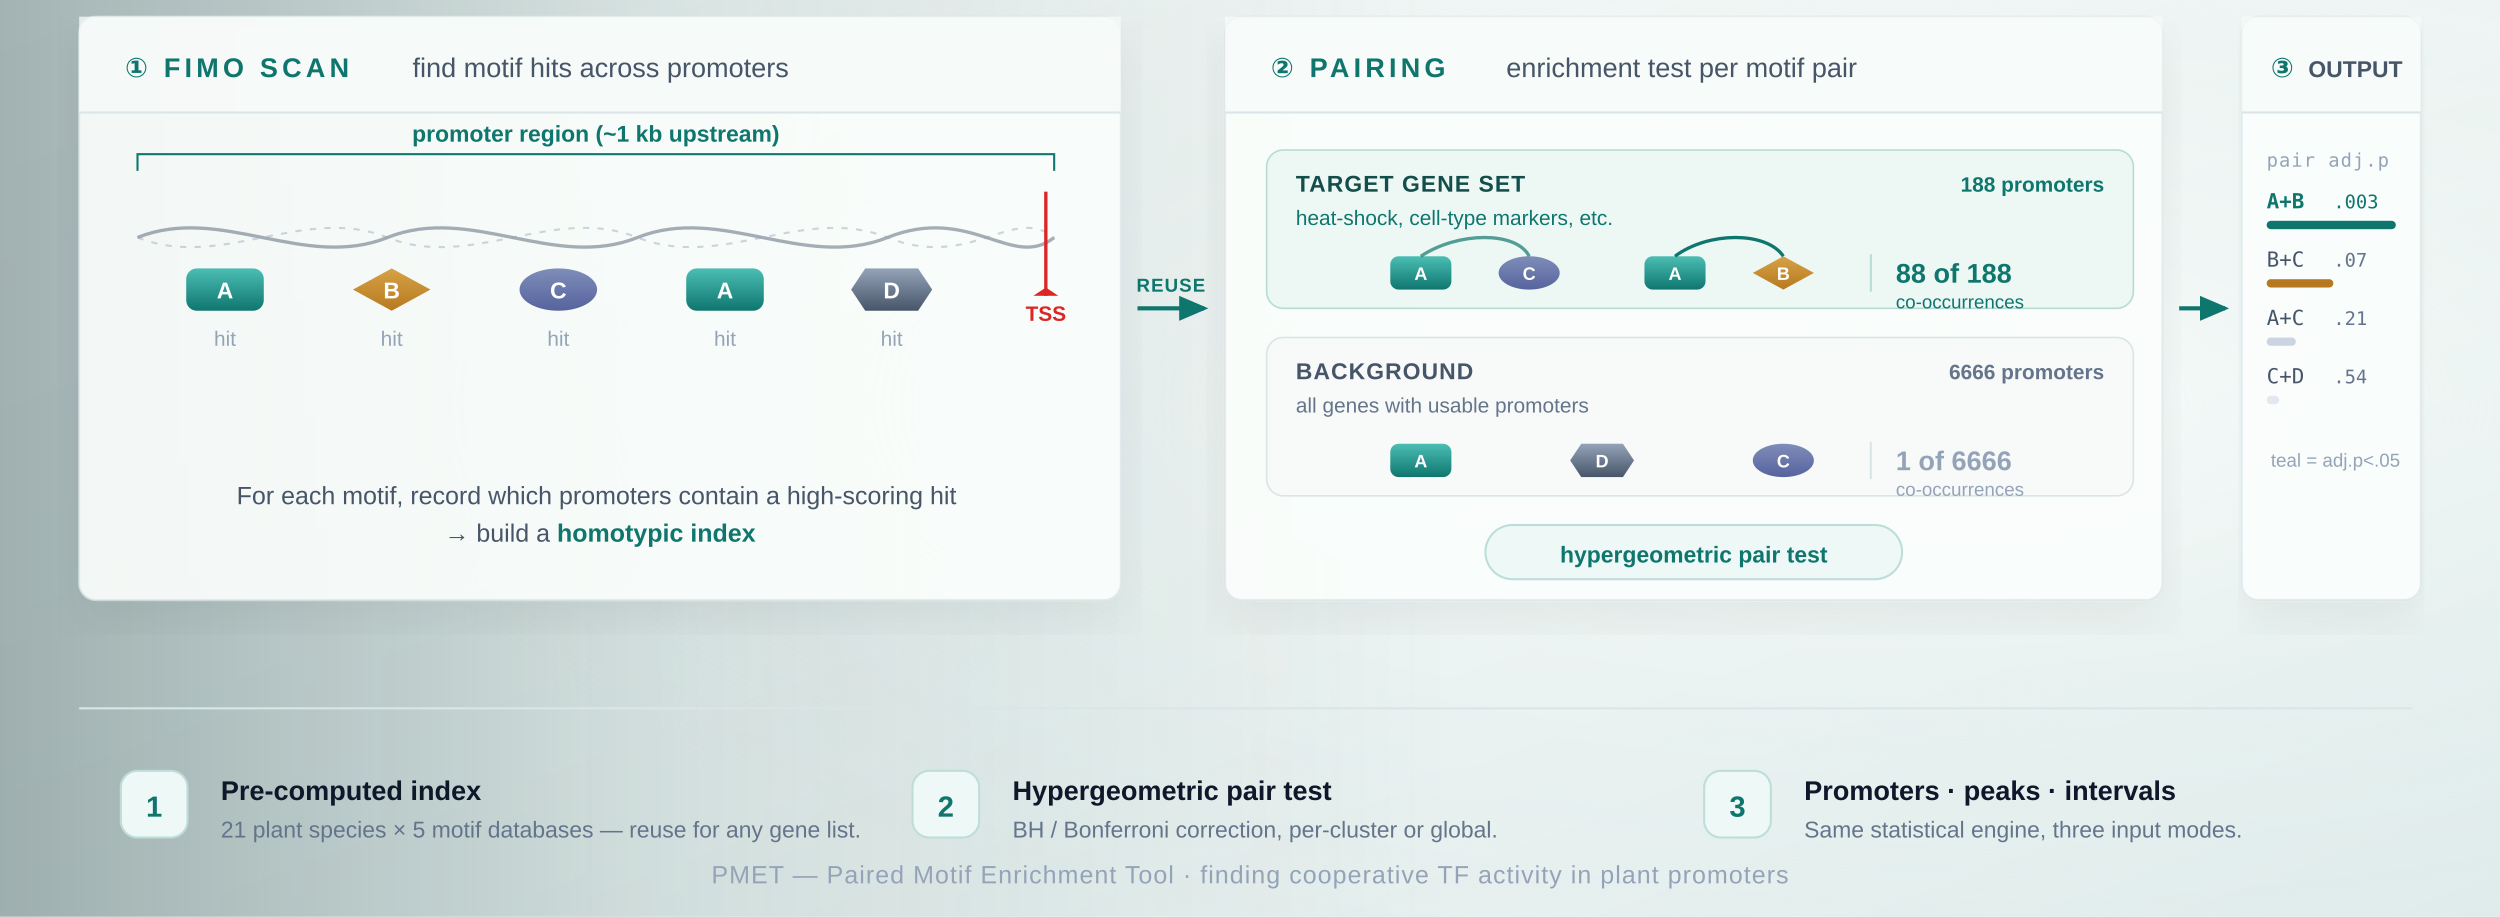
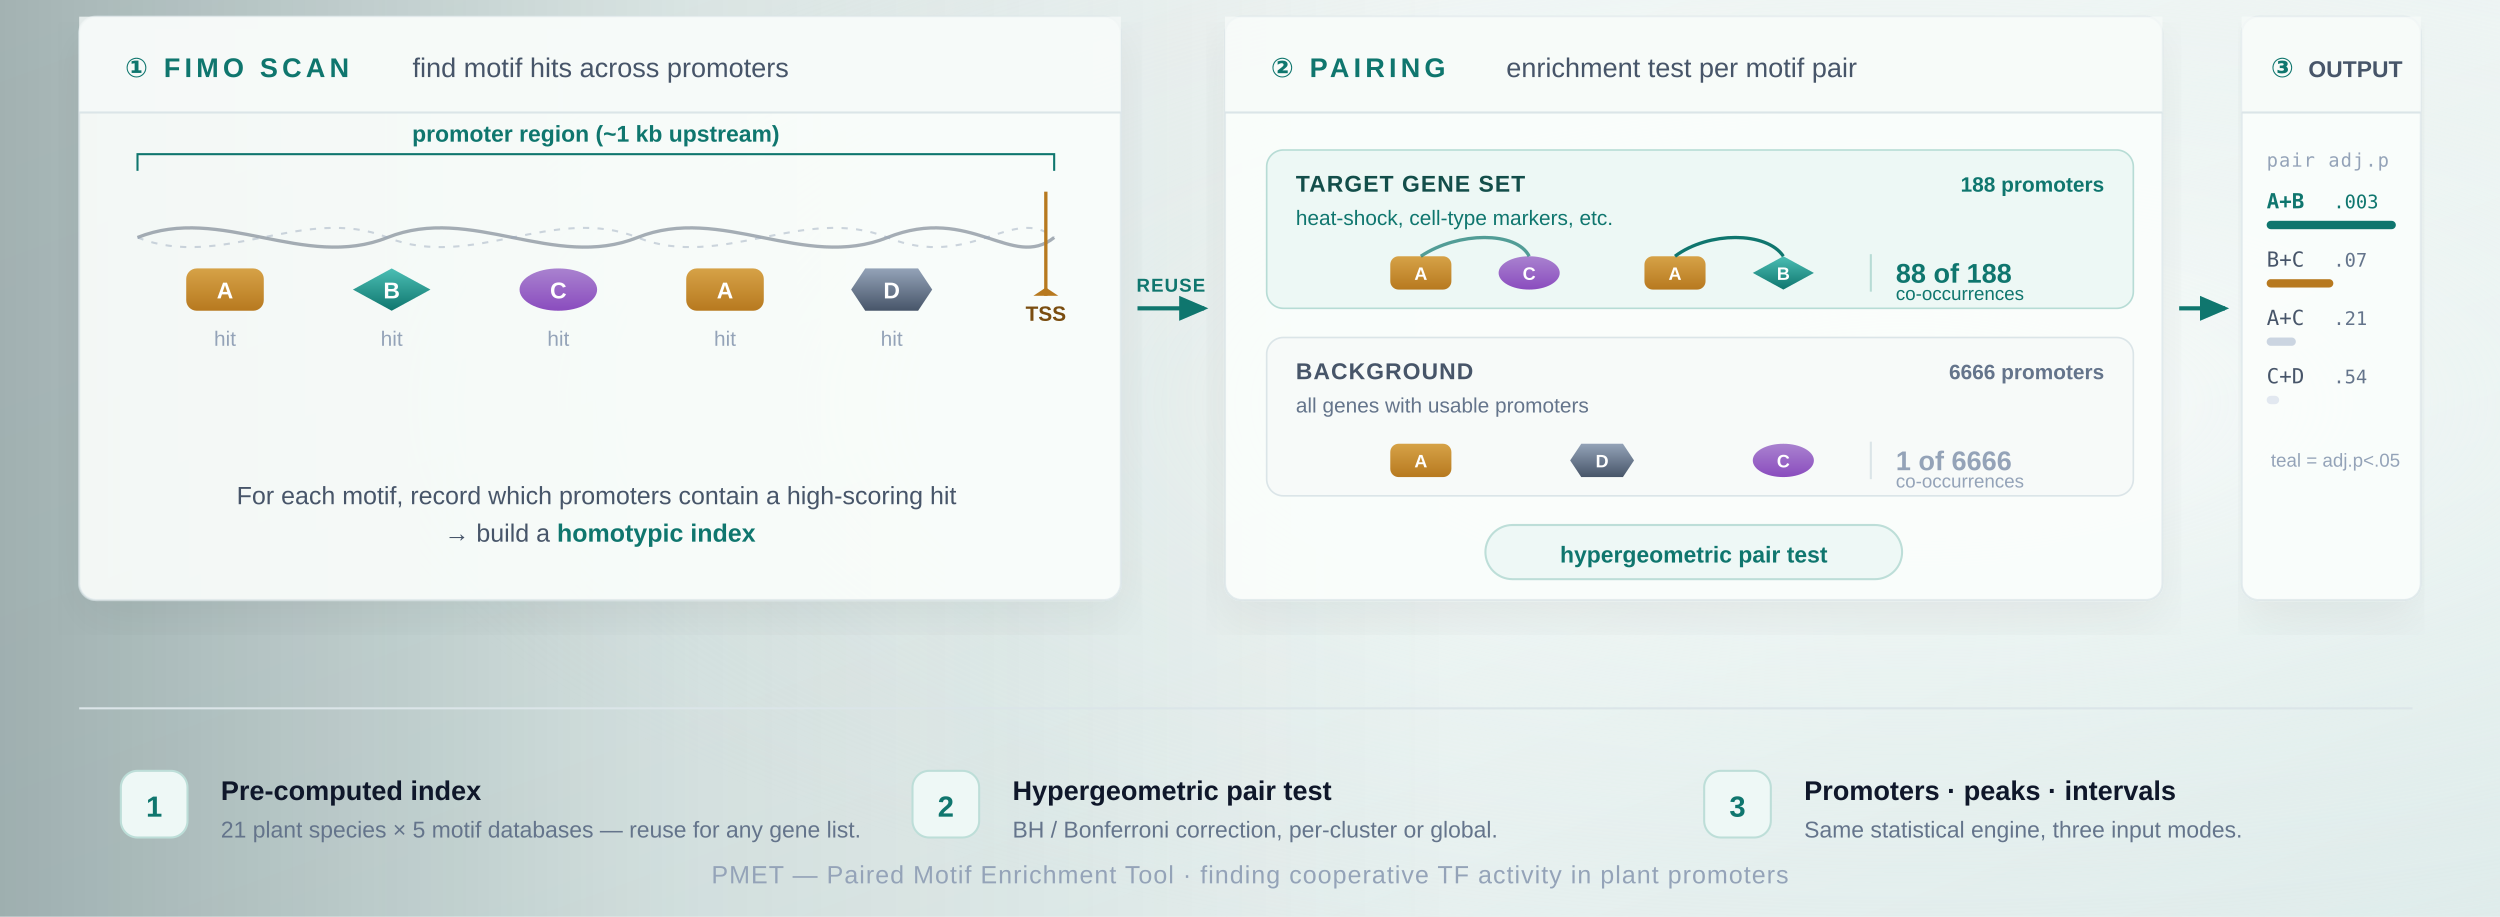
- <svg xmlns="http://www.w3.org/2000/svg" viewBox="0 0 1200 440" font-family="Arial, Helvetica, sans-serif">
+ <svg xmlns="http://www.w3.org/2000/svg" viewBox="0 0 1200 440" role="img" aria-labelledby="hero-title hero-desc" lang="en" font-family="Arial, Helvetica, sans-serif">
  <defs>
    <linearGradient id="bg" x1="0" y1="0" x2="1" y2="1">
      <stop offset="0%" stop-color="#f7faf9" />
      <stop offset="58%" stop-color="#eef4f3" />
      <stop offset="100%" stop-color="#dfeceb" />
    </linearGradient>
    <radialGradient id="rightGlow" cx="76%" cy="44%" r="62%">
      <stop offset="0%" stop-color="#ffffff" stop-opacity="0.72" />
      <stop offset="58%" stop-color="#e8f4f1" stop-opacity="0.28" />
      <stop offset="100%" stop-color="#dbe8e8" stop-opacity="0" />
    </radialGradient>
    <linearGradient id="leftQuiet" x1="0" y1="0" x2="1" y2="0">
      <stop offset="0%" stop-color="#0b2f33" stop-opacity="0.36" />
      <stop offset="28%" stop-color="#134e4a" stop-opacity="0.12" />
      <stop offset="58%" stop-color="#134e4a" stop-opacity="0" />
    </linearGradient>
    <filter id="cardShadow" x="-2%" y="-2%" width="104%" height="108%">
      <feDropShadow dx="0" dy="8" stdDeviation="13" flood-color="#0f172a" flood-opacity="0.07" />
    </filter>
    <linearGradient id="mA" x1="0" y1="0" x2="0" y2="1">
+       <stop offset="0%" stop-color="#d6a247" />
+       <stop offset="100%" stop-color="#b7791f" />
+     </linearGradient>
+     <linearGradient id="mB" x1="0" y1="0" x2="0" y2="1">
      <stop offset="0%" stop-color="#4bbeb4" />
      <stop offset="100%" stop-color="#0f766e" />
    </linearGradient>
-     <linearGradient id="mB" x1="0" y1="0" x2="0" y2="1">
-       <stop offset="0%" stop-color="#d6a247" />
-       <stop offset="100%" stop-color="#b7791f" />
-     </linearGradient>
    <linearGradient id="mC" x1="0" y1="0" x2="0" y2="1">
-       <stop offset="0%" stop-color="#7f8db9" />
-       <stop offset="100%" stop-color="#56639e" />
+       <stop offset="0%" stop-color="#a982cf" />
+       <stop offset="100%" stop-color="#8a4cbe" />
    </linearGradient>
    <linearGradient id="mD" x1="0" y1="0" x2="0" y2="1">
      <stop offset="0%" stop-color="#94a3b8" />
      <stop offset="100%" stop-color="#475569" />
    </linearGradient>
    <symbol id="motifA" viewBox="0 0 48 26">
      <rect x="2" y="1" width="44" height="24" rx="6" fill="url(#mA)" />
      <text x="24" y="18" text-anchor="middle" font-size="13" font-weight="700" fill="#ffffff">A</text>
    </symbol>
    <symbol id="motifB" viewBox="0 0 48 26">
      <path d="M24 1 L46 13 L24 25 L2 13 Z" fill="url(#mB)" />
      <text x="24" y="18" text-anchor="middle" font-size="13" font-weight="700" fill="#ffffff">B</text>
    </symbol>
    <symbol id="motifC" viewBox="0 0 48 26">
      <ellipse cx="24" cy="13" rx="22" ry="12" fill="url(#mC)" />
      <text x="24" y="18" text-anchor="middle" font-size="13" font-weight="700" fill="#ffffff">C</text>
    </symbol>
    <symbol id="motifD" viewBox="0 0 48 26">
      <polygon points="9,1 39,1 47,13 39,25 9,25 1,13" fill="url(#mD)" />
      <text x="24" y="18" text-anchor="middle" font-size="13" font-weight="700" fill="#ffffff">D</text>
    </symbol>
    <marker id="arrow" markerWidth="7" markerHeight="6" refX="6" refY="3" orient="auto">
      <polygon points="0 0, 7 3, 0 6" fill="#0f766e" />
    </marker>
  </defs>
  <rect width="1200" height="440" fill="url(#bg)" />
  <rect width="1200" height="440" fill="url(#rightGlow)" />
  <rect width="1200" height="440" fill="url(#leftQuiet)" />
-   <g id="hero-illustration" transform="translate(-2, -40)">
-     <g transform="translate(40, 48)">
+   <g id="hero-illustration" transform="translate(-2, -40)" aria-label="Three-card hero illustration: FIMO scan, pairing, ranked output">
+     <g transform="translate(40, 48)" aria-label="Card 1 — FIMO scan: motif hits across promoters">
      <rect width="500" height="280" rx="8" fill="#fbfefd" fill-opacity="0.9" stroke="#dbe5e8" stroke-opacity="0.72" stroke-width="1" filter="url(#cardShadow)" />
      <path d="M0 0 H500 V46 H0 Z" fill="#f6faf9" fill-opacity="0.78" />
      <line x1="0" y1="46" x2="500" y2="46" stroke="#dbe5e8" stroke-width="1" />
      <text x="22" y="29" font-size="13" font-weight="700" fill="#0f766e" letter-spacing="2">①  FIMO  SCAN</text>
      <text x="160" y="29" font-size="13" font-weight="500" fill="#475569">find motif hits across promoters</text>
      <g transform="translate(28, 78)">
        <path d="M0 -4 V-12 H440 V-4" fill="none" stroke="#0f766e" stroke-width="1" />
        <text x="220" y="-18" text-anchor="middle" font-size="11" font-weight="600" fill="#0f766e">
        promoter region (~1 kb upstream)
      </text>
        <path d="M0 28 C40 12, 80 44, 120 28 C160 12, 200 44, 240 28 C280 12, 320 44, 360 28 C400 12, 420 44, 440 28" fill="none" stroke="#334155" stroke-width="1.6" opacity="0.42" />
        <path d="M0 28 C40 44, 80 12, 120 28 C160 44, 200 12, 240 28 C280 44, 320 12, 360 28 C400 44, 420 12, 440 28" fill="none" stroke="#94a3b8" stroke-width="1" stroke-dasharray="3,4" opacity="0.45" />
-         <line x1="436" y1="6" x2="436" y2="56" stroke="#dc2626" stroke-width="1.6" />
-         <polygon points="436,52 442,56 430,56" fill="#dc2626" />
-         <text x="436" y="68" text-anchor="middle" font-size="10" font-weight="700" fill="#dc2626">TSS</text>
+         <line x1="436" y1="6" x2="436" y2="56" stroke="#b7791f" stroke-width="1.6" />
+         <polygon points="436,52 442,56 430,56" fill="#b7791f" />
+         <text x="436" y="68" text-anchor="middle" font-size="10" font-weight="700" fill="#7a4d10">TSS</text>
        <use href="#motifA" x="20" y="42" width="44" height="22" />
        <use href="#motifB" x="100" y="42" width="44" height="22" />
        <use href="#motifC" x="180" y="42" width="44" height="22" />
        <use href="#motifA" x="260" y="42" width="44" height="22" />
        <use href="#motifD" x="340" y="42" width="44" height="22" />
        <g font-size="10" fill="#94a3b8" text-anchor="middle">
          <text x="42" y="80">hit</text>
          <text x="122" y="80">hit</text>
          <text x="202" y="80">hit</text>
          <text x="282" y="80">hit</text>
          <text x="362" y="80">hit</text>
        </g>
      </g>
      <text x="250" y="234" text-anchor="middle" font-size="12" fill="#475569">
        <tspan x="250" dy="0">For each motif, record which promoters contain a high-scoring hit</tspan>
        <tspan x="250" dy="18">→ build a <tspan font-weight="700" fill="#0f766e">homotypic index</tspan>
        </tspan>
      </text>
    </g>
    <g transform="translate(548, 188)">
      <line x1="0" y1="0" x2="32" y2="0" stroke="#0f766e" stroke-width="2" marker-end="url(#arrow)" />
      <text x="16" y="-8" text-anchor="middle" font-size="9" font-weight="600" fill="#0f766e" letter-spacing="0.5">REUSE</text>
    </g>
-     <g transform="translate(590, 48)">
+     <g transform="translate(590, 48)" aria-label="Card 2 — Pairing: hypergeometric test per motif pair">
      <rect width="450" height="280" rx="8" fill="#fbfefd" fill-opacity="0.9" stroke="#dbe5e8" stroke-opacity="0.72" stroke-width="1" filter="url(#cardShadow)" />
      <path d="M0 0 H450 V46 H0 Z" fill="#f6faf9" fill-opacity="0.78" />
      <line x1="0" y1="46" x2="450" y2="46" stroke="#dbe5e8" stroke-width="1" />
      <text x="22" y="29" font-size="13" font-weight="700" fill="#0f766e" letter-spacing="2">②  PAIRING</text>
      <text x="135" y="29" font-size="13" font-weight="500" fill="#475569">enrichment test per motif pair</text>
      <g transform="translate(20, 64)">
        <rect width="416" height="76" rx="8" fill="#edf8f5" stroke="#b7dcd5" stroke-width="0.8" />
        <text x="14" y="20" font-size="11" font-weight="700" fill="#134e4a" letter-spacing="0.5">TARGET GENE SET</text>
        <text x="402" y="20" text-anchor="end" font-size="10" font-weight="600" fill="#0f766e">188 promoters</text>
        <text x="14" y="36" font-size="10" fill="#0f766e">heat-shock, cell-type markers, etc.</text>
        <use href="#motifA" x="180" y="50" width="32" height="18" />
        <use href="#motifB" x="232" y="50" width="32" height="18" />
        <path d="M196 51 C 212 39, 240 39, 248 51" fill="none" stroke="#0f766e" stroke-width="1.6" />
        <use href="#motifA" x="58" y="50" width="32" height="18" />
        <use href="#motifC" x="110" y="50" width="32" height="18" />
        <path d="M74 51 C 92 39, 120 39, 126 51" fill="none" stroke="#0f766e" stroke-width="1.6" opacity="0.7" />
        <line x1="290" y1="50" x2="290" y2="68" stroke="#b7dcd5" stroke-width="1" />
        <text x="302" y="60" font-size="13" font-weight="700" fill="#0f766e" dominant-baseline="middle">88 of 188</text>
-         <text x="302" y="63" dy="13" font-size="9" fill="#0f766e">co-occurrences</text>
+         <text x="302" y="63" dy="9" font-size="9" fill="#0f766e">co-occurrences</text>
      </g>
      <g transform="translate(20, 154)">
        <rect width="416" height="76" rx="8" fill="#f7faf9" stroke="#dbe5e8" stroke-width="0.8" />
        <text x="14" y="20" font-size="11" font-weight="700" fill="#475569" letter-spacing="0.5">BACKGROUND</text>
        <text x="402" y="20" text-anchor="end" font-size="10" font-weight="600" fill="#64748b">6666 promoters</text>
        <text x="14" y="36" font-size="10" fill="#64748b">all genes with usable promoters</text>
        <use href="#motifA" x="58" y="50" width="32" height="18" />
        <use href="#motifD" x="145" y="50" width="32" height="18" />
        <use href="#motifC" x="232" y="50" width="32" height="18" />
        <line x1="290" y1="50" x2="290" y2="68" stroke="#dbe5e8" stroke-width="1" />
        <text x="302" y="60" font-size="13" font-weight="700" fill="#94a3b8" dominant-baseline="middle">1 of 6666</text>
-         <text x="302" y="63" dy="13" font-size="9" fill="#94a3b8">co-occurrences</text>
+         <text x="302" y="63" dy="9" font-size="9" fill="#94a3b8">co-occurrences</text>
      </g>
      <g transform="translate(125, 244)">
        <rect width="200" height="26" rx="13" fill="#eef8f6" stroke="#bdded8" stroke-width="1" />
        <text x="100" y="18" text-anchor="middle" font-size="11" font-weight="600" fill="#0f766e">
        hypergeometric pair test
      </text>
      </g>
    </g>
    <g transform="translate(1048, 188)">
      <line x1="0" y1="0" x2="22" y2="0" stroke="#0f766e" stroke-width="2" marker-end="url(#arrow)" />
    </g>
-     <g transform="translate(1078, 48)">
+     <g transform="translate(1078, 48)" aria-label="Card 3 — Output: motif pairs ranked by adj.p">
      <rect width="86" height="280" rx="8" fill="#fbfefd" fill-opacity="0.9" stroke="#dbe5e8" stroke-opacity="0.72" stroke-width="1" filter="url(#cardShadow)" />
      <path d="M0 0 H86 V46 H0 Z" fill="#f6faf9" fill-opacity="0.78" />
      <line x1="0" y1="46" x2="86" y2="46" stroke="#dbe5e8" stroke-width="1" />
      <text x="14" y="29" font-size="13" font-weight="700" fill="#0f766e" letter-spacing="2">③</text>
      <text x="32" y="29" font-size="11" font-weight="600" fill="#475569">OUTPUT</text>
      <g font-family="ui-monospace, SFMono-Regular, monospace">
        <text x="12" y="72" font-size="9" fill="#94a3b8" letter-spacing="0.5">pair  adj.p</text>
        <text x="12" y="92" font-size="10" font-weight="700" fill="#0f766e">A+B</text>
        <text x="44" y="92" font-size="9" fill="#0f766e">.003</text>
        <rect x="12" y="98" width="62" height="4" rx="2" fill="#0f766e" />
        <text x="12" y="120" font-size="10" fill="#475569">B+C</text>
        <text x="44" y="120" font-size="9" fill="#64748b">.07</text>
        <rect x="12" y="126" width="32" height="4" rx="2" fill="#b7791f" />
        <text x="12" y="148" font-size="10" fill="#475569">A+C</text>
        <text x="44" y="148" font-size="9" fill="#64748b">.21</text>
        <rect x="12" y="154" width="14" height="4" rx="2" fill="#cbd5e1" />
        <text x="12" y="176" font-size="10" fill="#475569">C+D</text>
        <text x="44" y="176" font-size="9" fill="#64748b">.54</text>
        <rect x="12" y="182" width="6" height="4" rx="2" fill="#e2e8f0" />
      </g>
      <text x="14" y="216" font-size="9" fill="#94a3b8">teal = adj.p&lt;.05</text>
    </g>
    <g transform="translate(40, 380)">
      <line x1="0" y1="0" x2="1120" y2="0" stroke="#dbe5e8" stroke-width="1" />
    </g>
    <g transform="translate(60, 410)">
      <g>
        <rect width="32" height="32" rx="8" fill="#eef8f6" stroke="#bdded8" stroke-width="1" />
        <text x="16" y="22" text-anchor="middle" font-size="14" font-weight="700" fill="#0f766e">1</text>
        <text x="48" y="14" font-size="13" font-weight="700" fill="#0f172a">Pre-computed index</text>
        <text x="48" y="32" font-size="11" fill="#64748b">21 plant species × 5 motif databases — reuse for any gene list.</text>
      </g>
      <g transform="translate(380, 0)">
        <rect width="32" height="32" rx="8" fill="#eef8f6" stroke="#bdded8" stroke-width="1" />
        <text x="16" y="22" text-anchor="middle" font-size="14" font-weight="700" fill="#0f766e">2</text>
        <text x="48" y="14" font-size="13" font-weight="700" fill="#0f172a">Hypergeometric pair test</text>
        <text x="48" y="32" font-size="11" fill="#64748b">BH / Bonferroni correction, per-cluster or global.</text>
      </g>
      <g transform="translate(760, 0)">
        <rect width="32" height="32" rx="8" fill="#eef8f6" stroke="#bdded8" stroke-width="1" />
        <text x="16" y="22" text-anchor="middle" font-size="14" font-weight="700" fill="#0f766e">3</text>
        <text x="48" y="14" font-size="13" font-weight="700" fill="#0f172a">Promoters · peaks · intervals</text>
        <text x="48" y="32" font-size="11" fill="#64748b">Same statistical engine, three input modes.</text>
      </g>
    </g>
  </g>
  <text x="600" y="424" text-anchor="middle" font-size="12" fill="#94a3b8" letter-spacing="0.5">
    PMET — Paired Motif Enrichment Tool · finding cooperative TF activity in plant promoters
  </text>
</svg>
